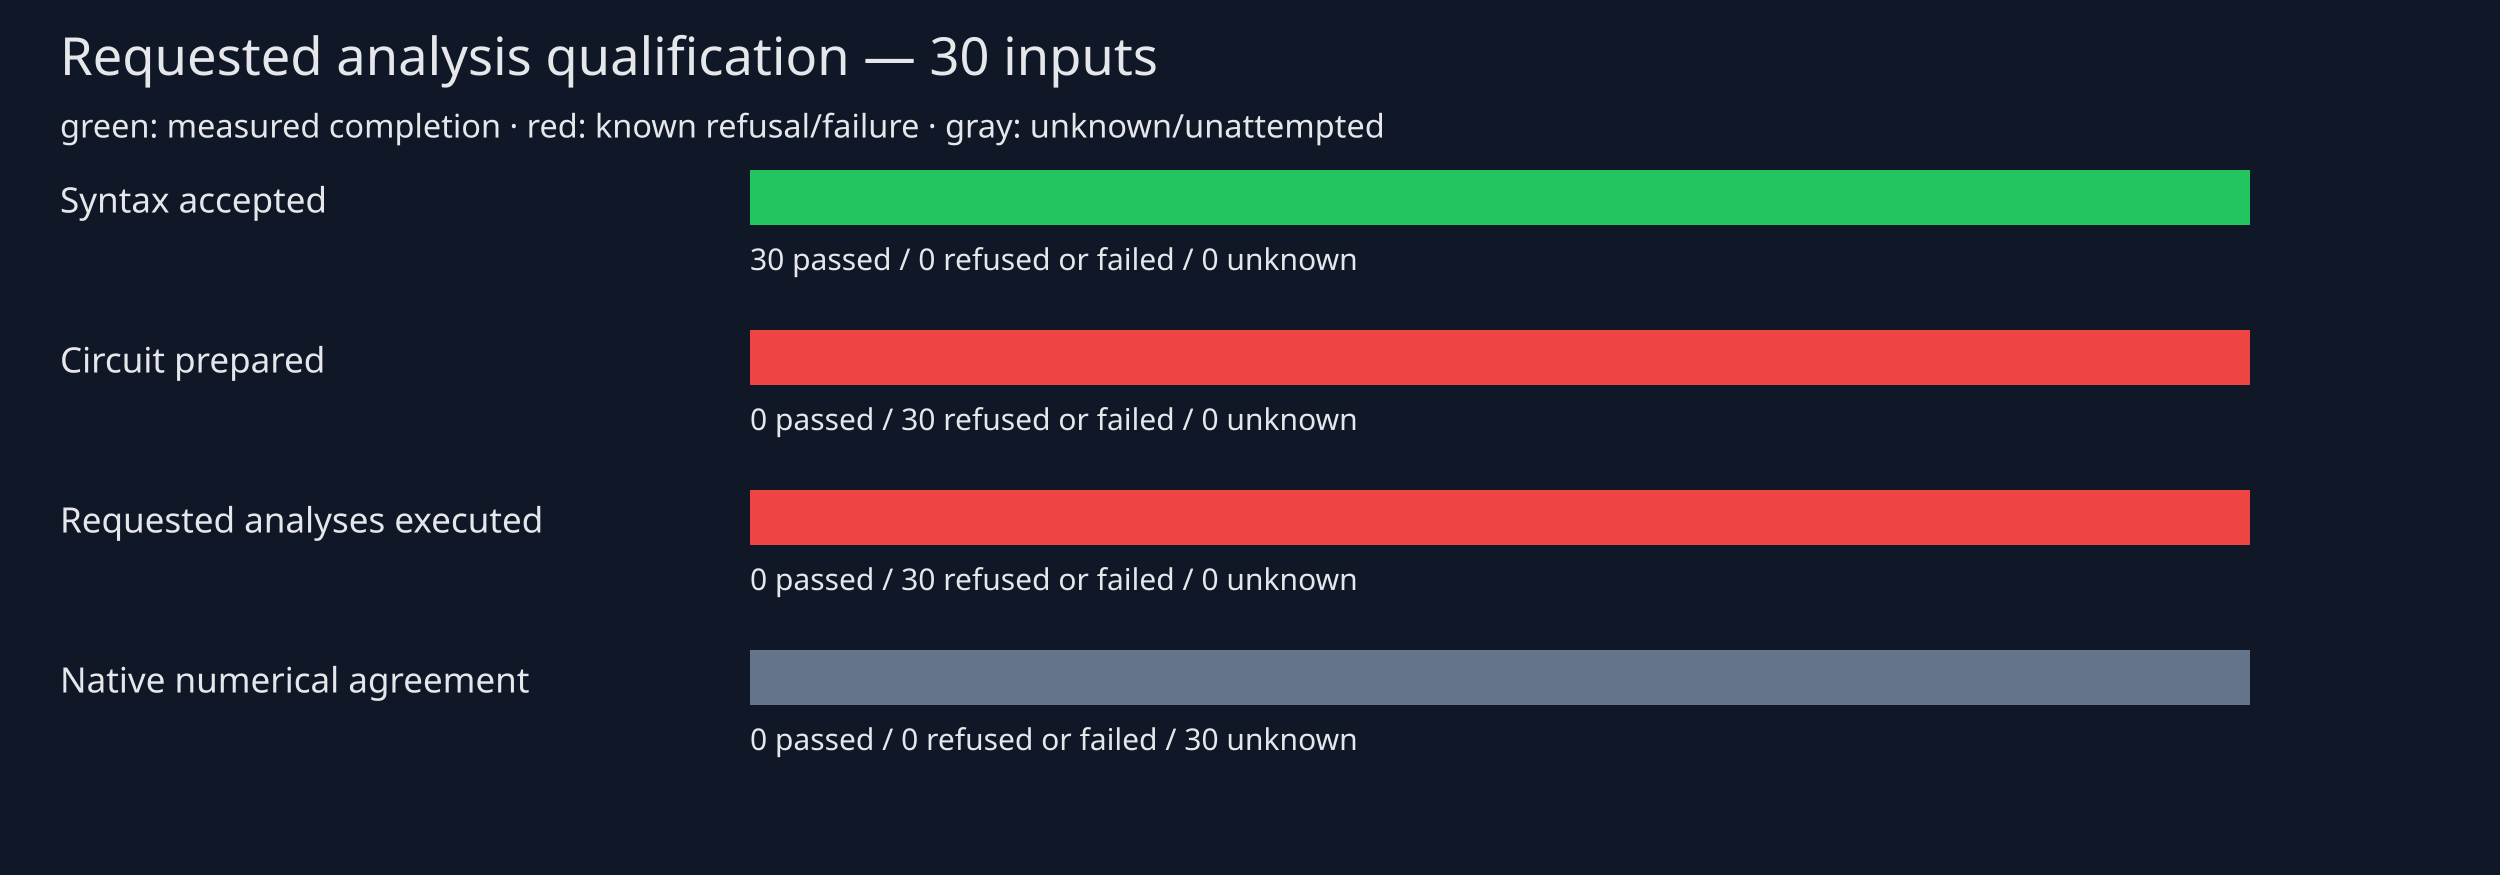
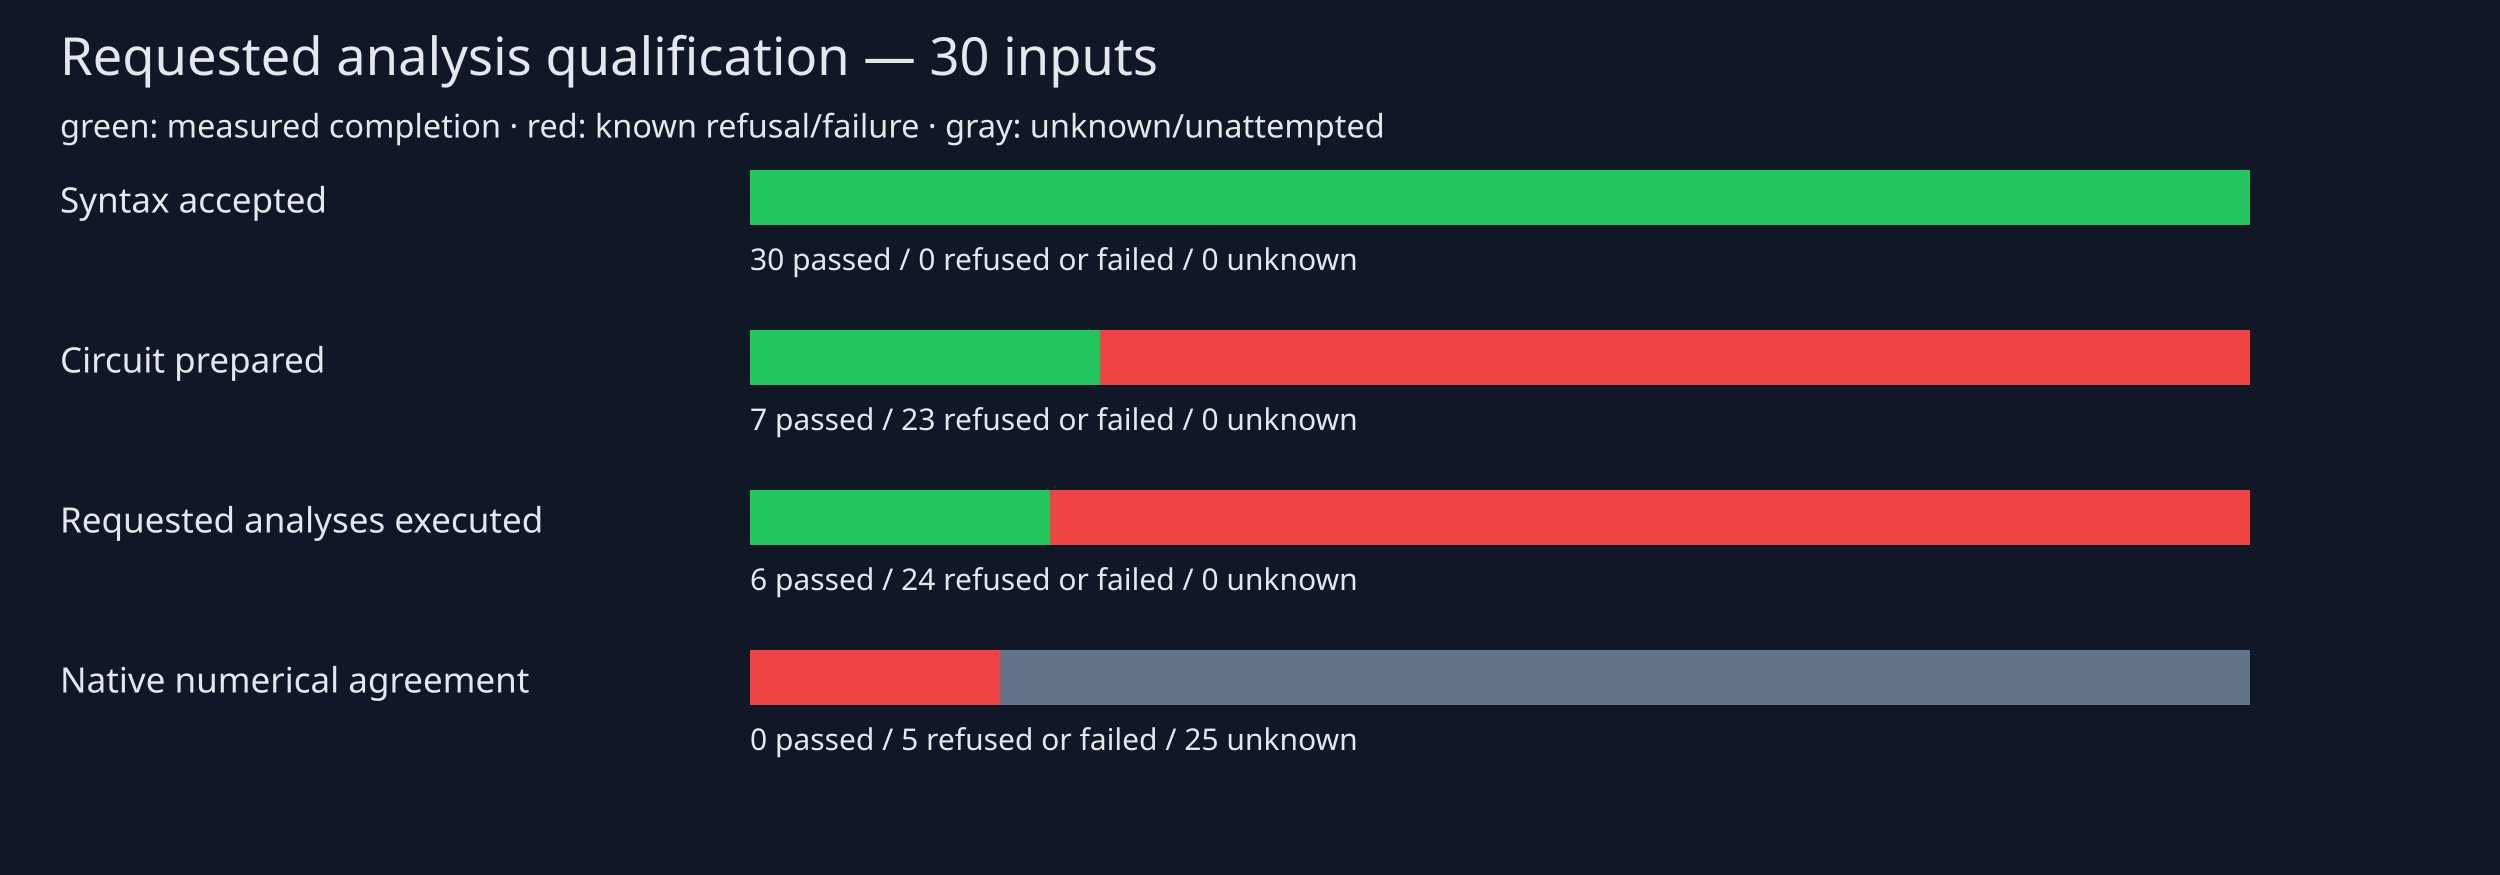
<svg xmlns="http://www.w3.org/2000/svg" viewBox="0 0 1000 350" role="img" aria-label="Four-stage requested analysis qualification">
  <rect width="1000" height="350" fill="#101827" />
  <g font-family="sans-serif" fill="#e5e7eb">
    <text x="24" y="30" font-size="21">Requested analysis qualification — 30 inputs</text>
    <text x="24" y="55" font-size="13">green: measured completion · red: known refusal/failure · gray: unknown/unattempted</text>
    <text x="24" y="85" font-size="14">Syntax accepted</text>
    <rect x="300" y="68" width="600" height="22" fill="#22c55e" />
    <rect x="900" y="68" width="0" height="22" fill="#ef4444" />
    <rect x="900" y="68" width="0" height="22" fill="#64748b" />
    <text x="300" y="108" font-size="12">30 passed / 0 refused or failed / 0 unknown</text>
    <text x="24" y="149" font-size="14">Circuit prepared</text>
-     <rect x="300" y="132" width="0" height="22" fill="#22c55e" />
-     <rect x="300" y="132" width="600" height="22" fill="#ef4444" />
+     <rect x="300" y="132" width="140" height="22" fill="#22c55e" />
+     <rect x="440" y="132" width="460" height="22" fill="#ef4444" />
    <rect x="900" y="132" width="0" height="22" fill="#64748b" />
-     <text x="300" y="172" font-size="12">0 passed / 30 refused or failed / 0 unknown</text>
+     <text x="300" y="172" font-size="12">7 passed / 23 refused or failed / 0 unknown</text>
    <text x="24" y="213" font-size="14">Requested analyses executed</text>
-     <rect x="300" y="196" width="0" height="22" fill="#22c55e" />
-     <rect x="300" y="196" width="600" height="22" fill="#ef4444" />
+     <rect x="300" y="196" width="120" height="22" fill="#22c55e" />
+     <rect x="420" y="196" width="480" height="22" fill="#ef4444" />
    <rect x="900" y="196" width="0" height="22" fill="#64748b" />
-     <text x="300" y="236" font-size="12">0 passed / 30 refused or failed / 0 unknown</text>
+     <text x="300" y="236" font-size="12">6 passed / 24 refused or failed / 0 unknown</text>
    <text x="24" y="277" font-size="14">Native numerical agreement</text>
    <rect x="300" y="260" width="0" height="22" fill="#22c55e" />
-     <rect x="300" y="260" width="0" height="22" fill="#ef4444" />
-     <rect x="300" y="260" width="600" height="22" fill="#64748b" />
-     <text x="300" y="300" font-size="12">0 passed / 0 refused or failed / 30 unknown</text>
+     <rect x="300" y="260" width="100" height="22" fill="#ef4444" />
+     <rect x="400" y="260" width="500" height="22" fill="#64748b" />
+     <text x="300" y="300" font-size="12">0 passed / 5 refused or failed / 25 unknown</text>
  </g>
</svg>
